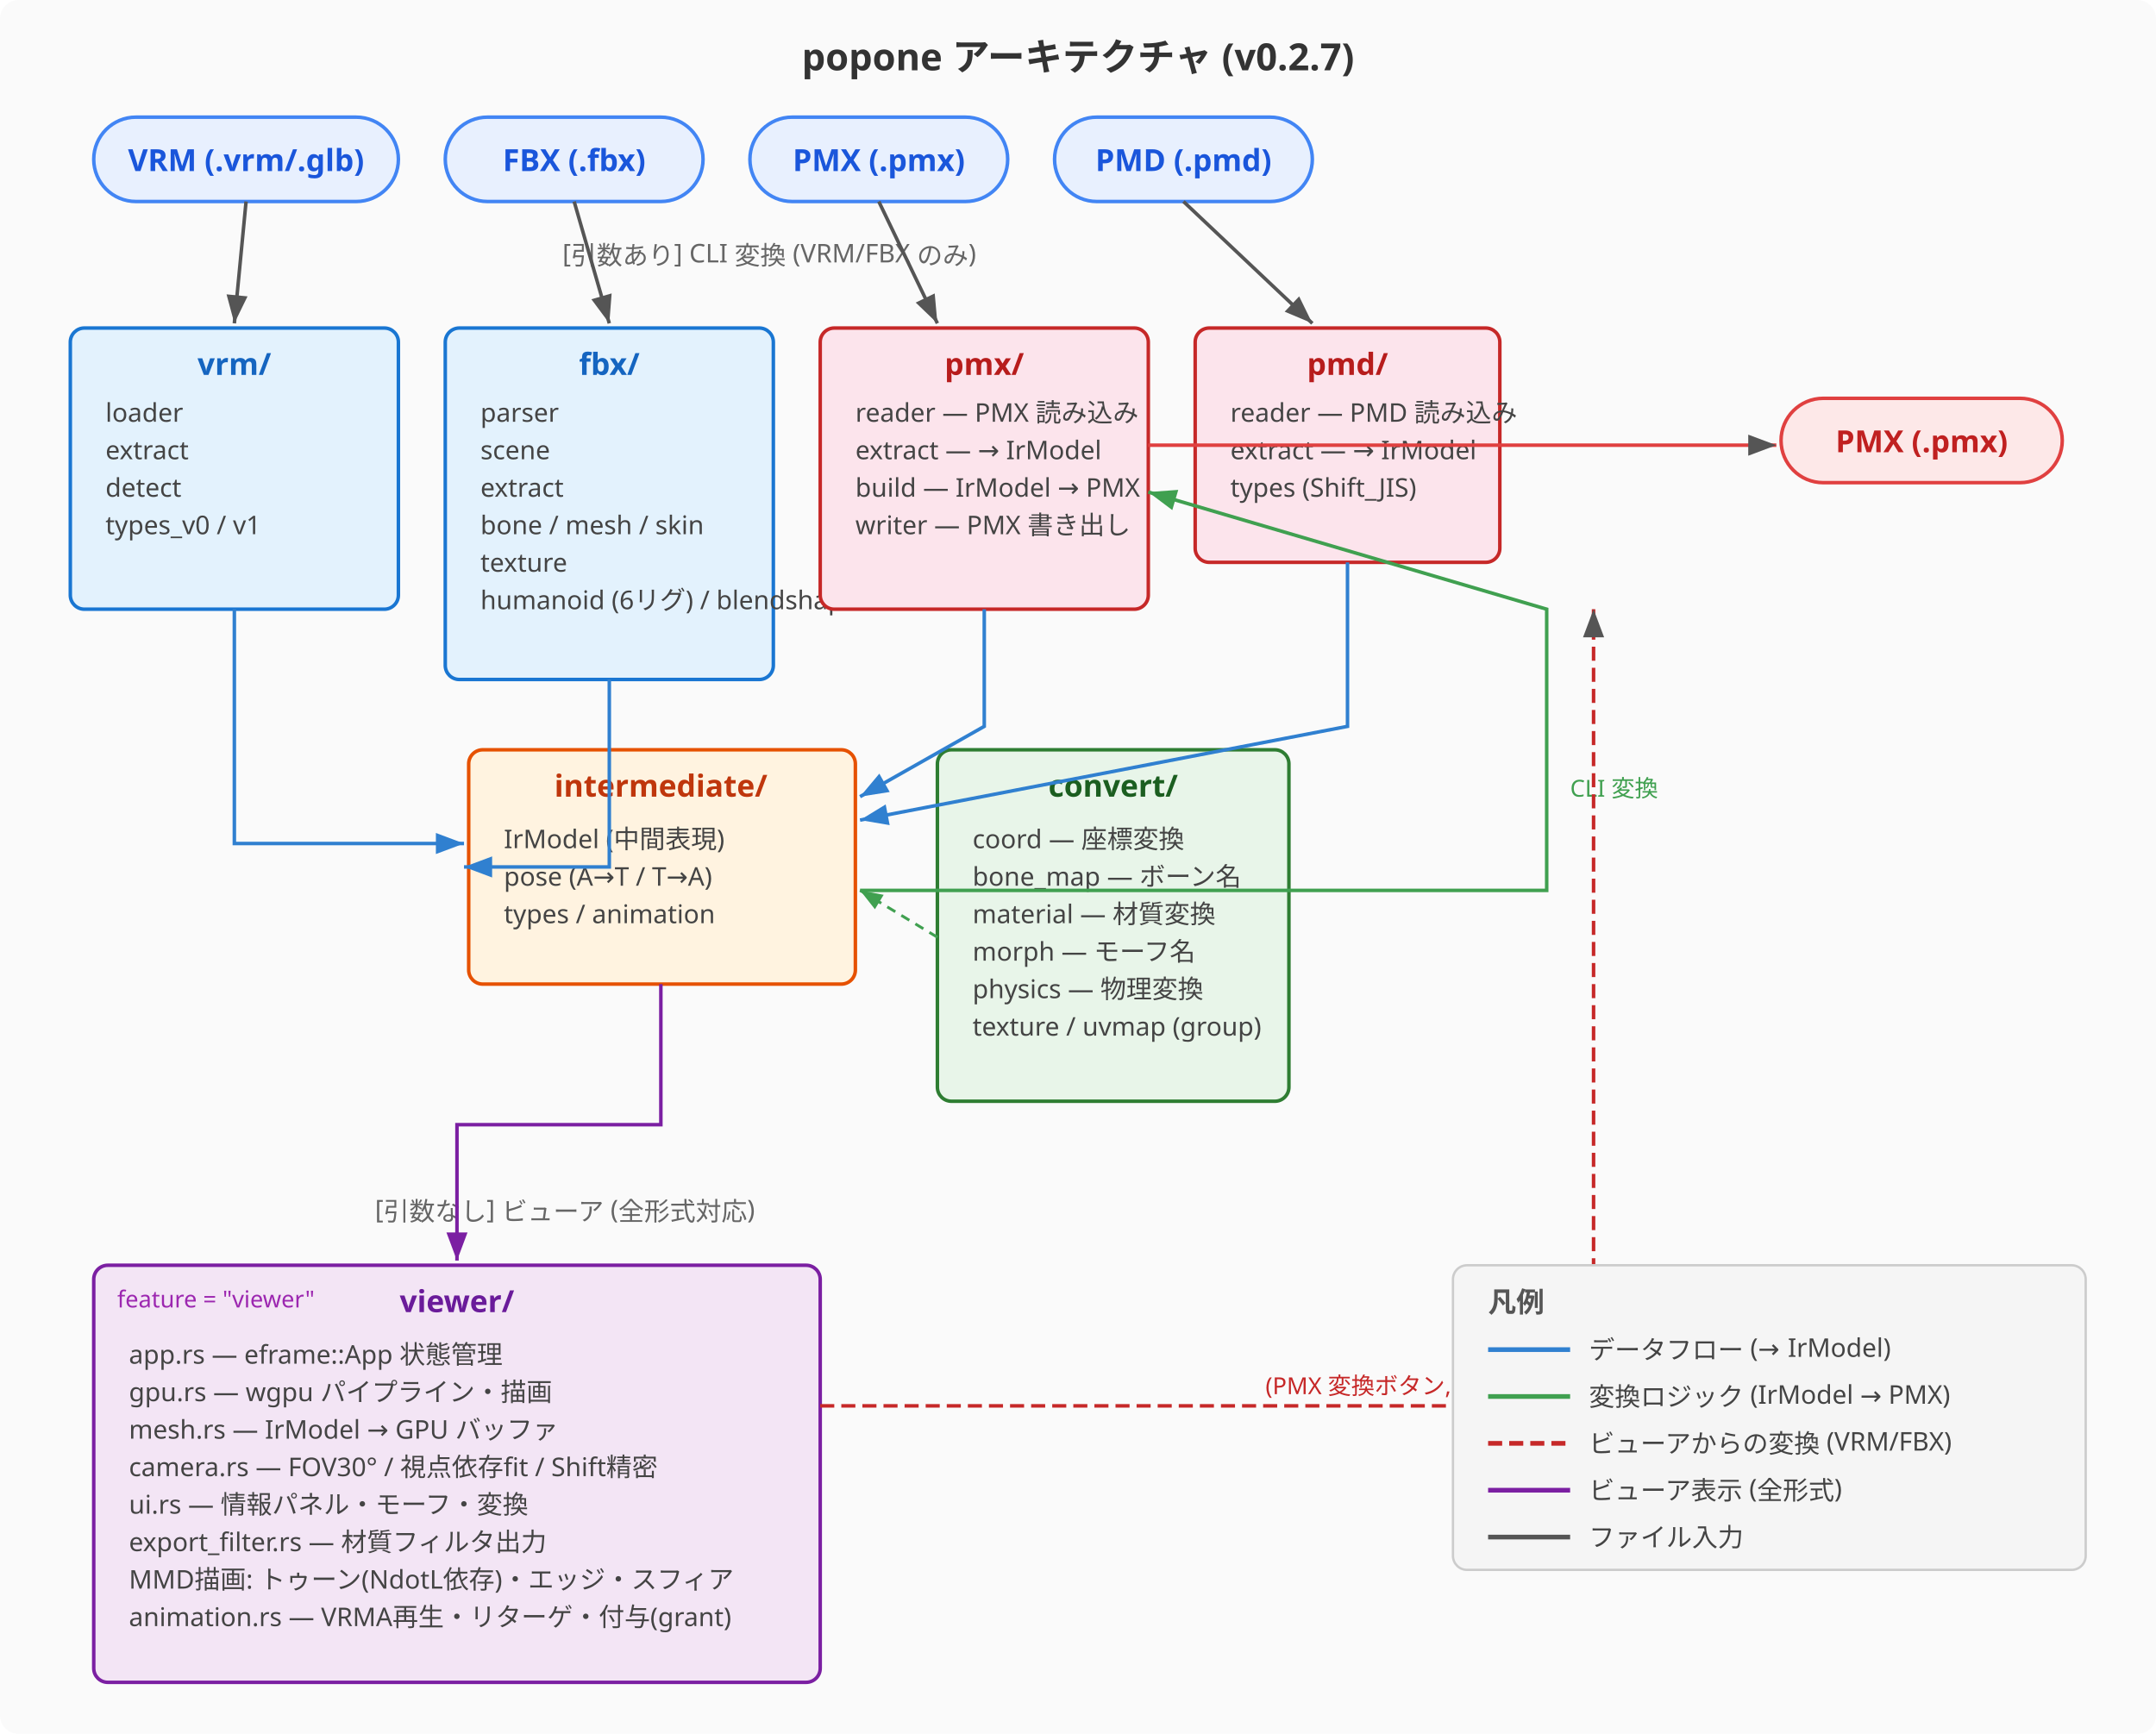
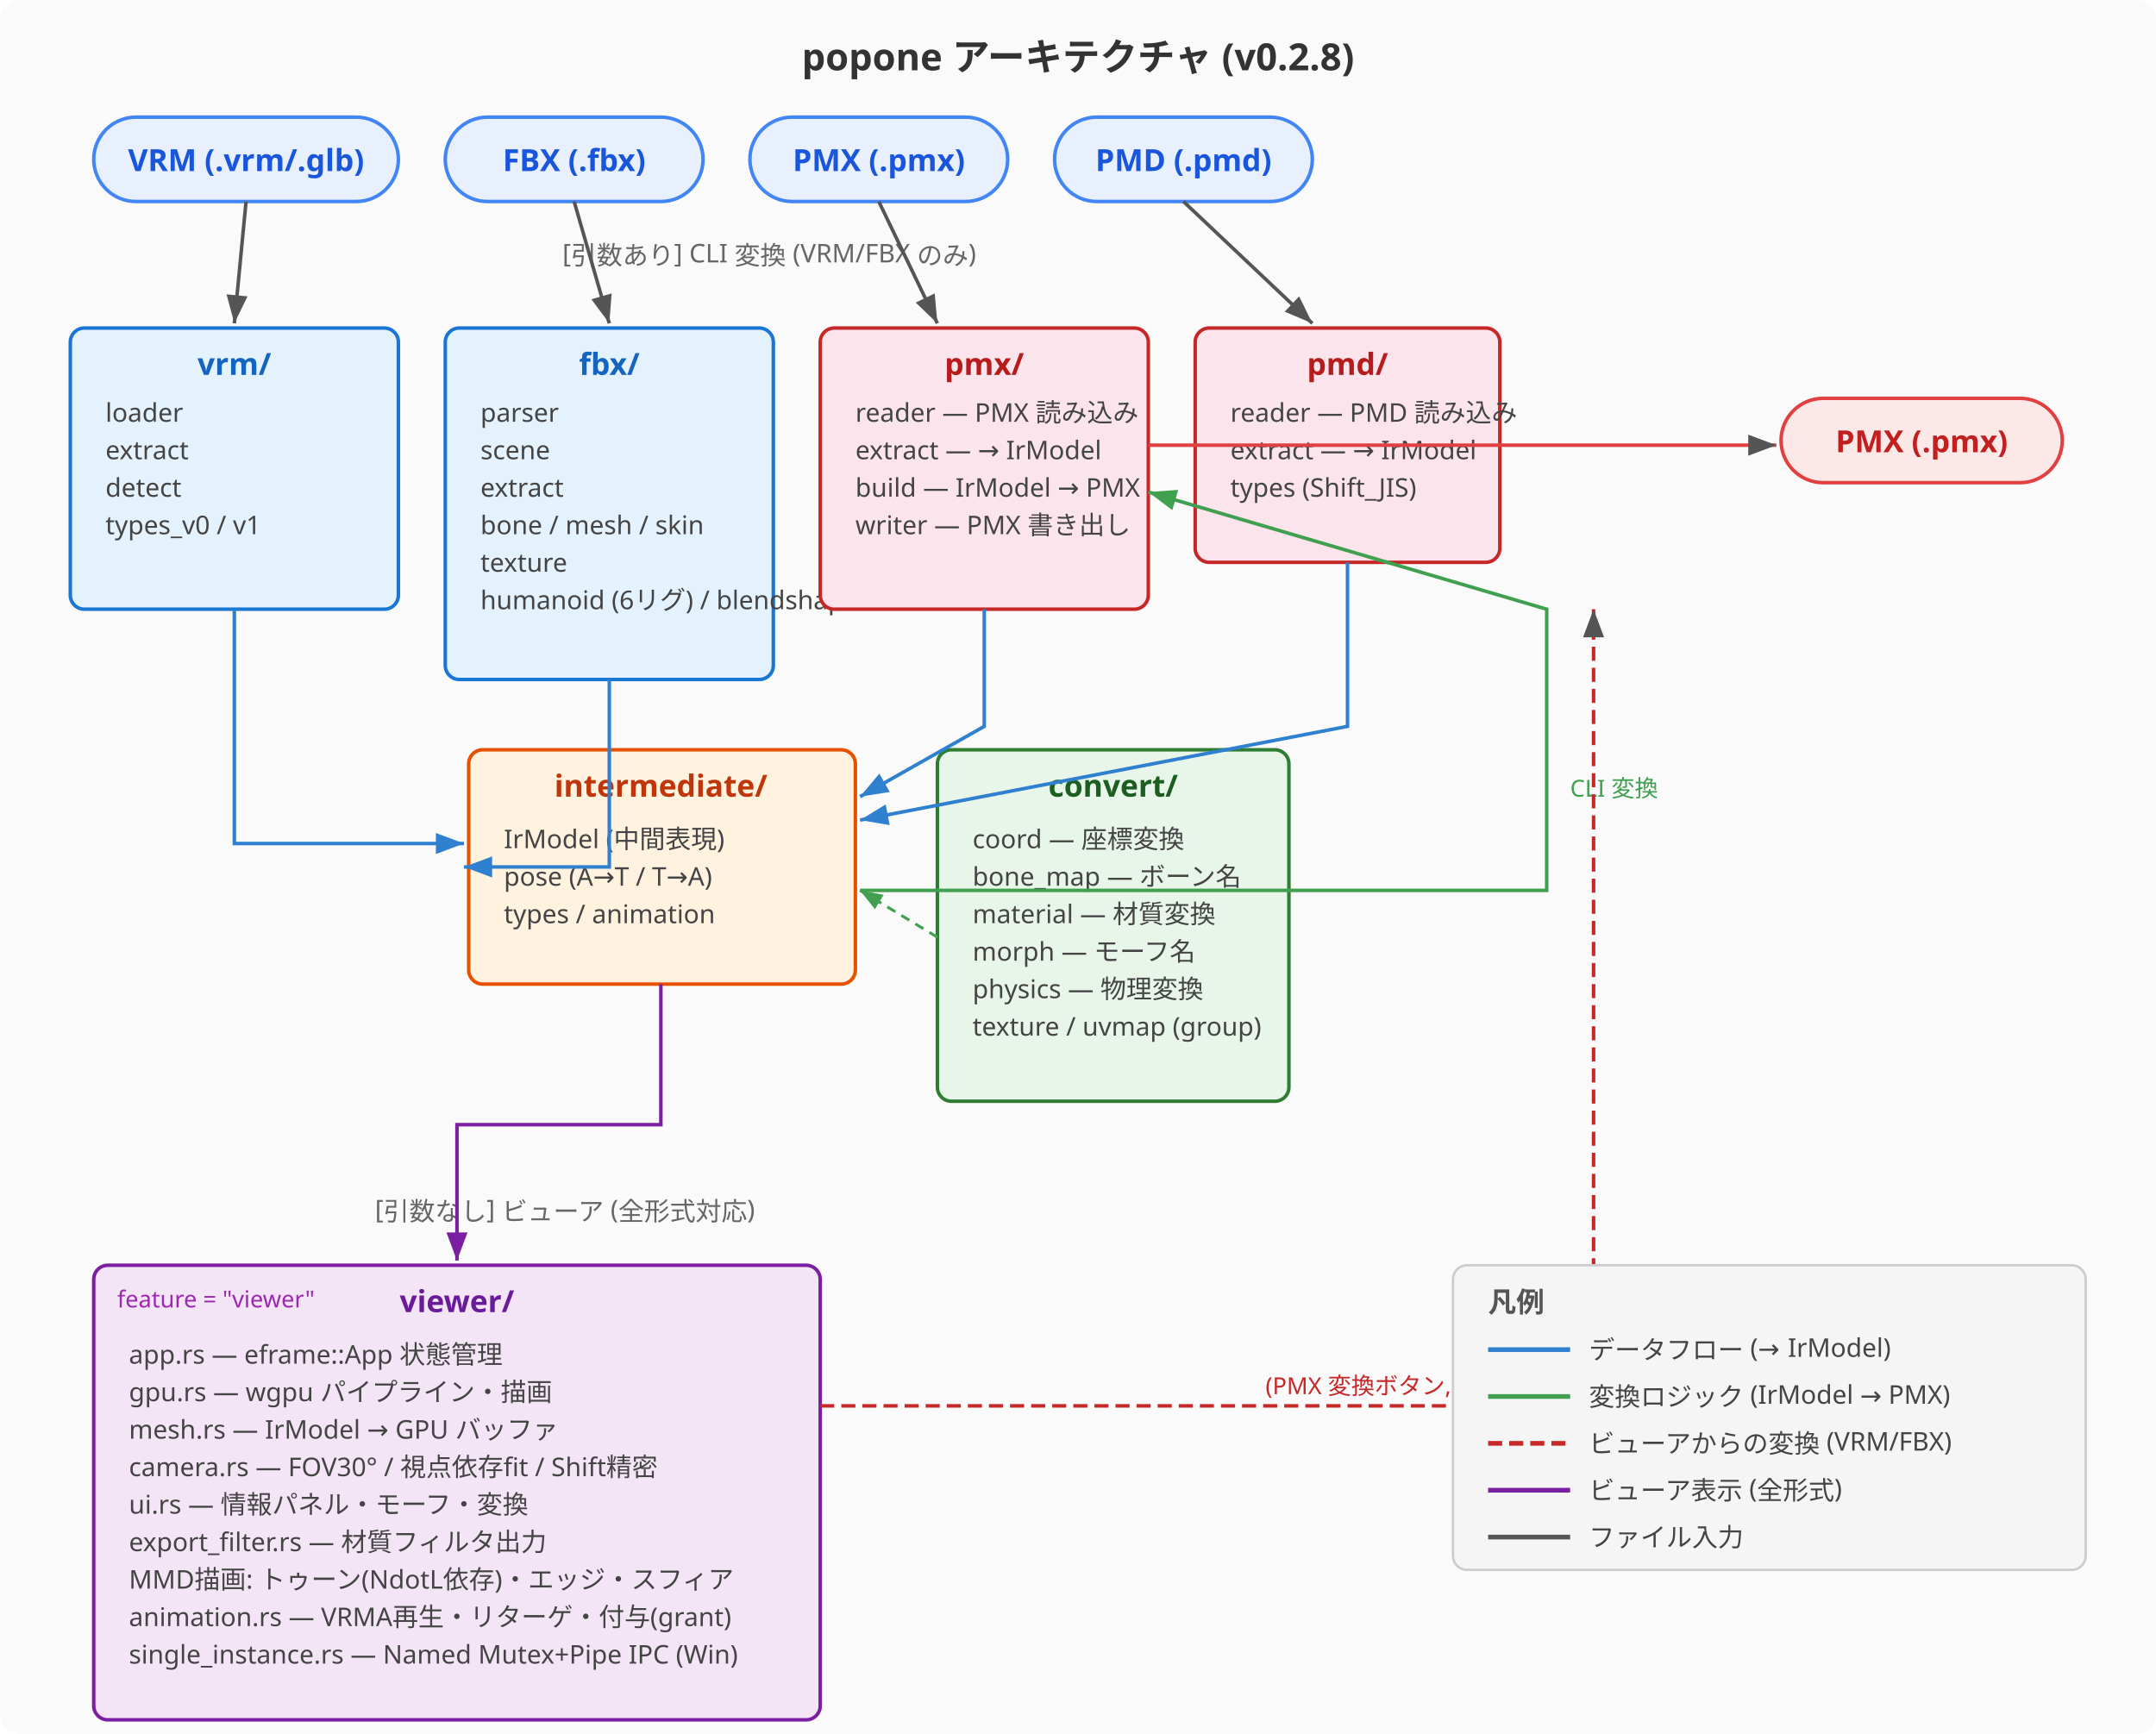
<svg xmlns="http://www.w3.org/2000/svg" viewBox="0 0 920 740" font-family="'Segoe UI','Noto Sans JP',sans-serif" font-size="13">
  <defs>
    <marker id="arrow" markerWidth="8" markerHeight="6" refX="8" refY="3" orient="auto">
      <path d="M0,0 L8,3 L0,6" fill="#555" />
    </marker>
    <marker id="arrow-blue" markerWidth="8" markerHeight="6" refX="8" refY="3" orient="auto">
      <path d="M0,0 L8,3 L0,6" fill="#3080D0" />
    </marker>
    <marker id="arrow-green" markerWidth="8" markerHeight="6" refX="8" refY="3" orient="auto">
      <path d="M0,0 L8,3 L0,6" fill="#40A050" />
    </marker>
    <marker id="arrow-purple" markerWidth="8" markerHeight="6" refX="8" refY="3" orient="auto">
      <path d="M0,0 L8,3 L0,6" fill="#7B1FA2" />
    </marker>
  </defs>
  <rect width="920" height="740" fill="#FAFAFA" rx="8" />
-   <text x="460" y="30" text-anchor="middle" font-size="16" font-weight="bold" fill="#333">popone アーキテクチャ (v0.2.7)</text>
+   <text x="460" y="30" text-anchor="middle" font-size="16" font-weight="bold" fill="#333">popone アーキテクチャ (v0.2.8)</text>
  <rect x="40" y="50" width="130" height="36" rx="18" fill="#E8F0FE" stroke="#4285F4" stroke-width="1.5" />
  <text x="105" y="73" text-anchor="middle" font-weight="bold" fill="#1A56DB">VRM (.vrm/.glb)</text>
  <rect x="190" y="50" width="110" height="36" rx="18" fill="#E8F0FE" stroke="#4285F4" stroke-width="1.5" />
  <text x="245" y="73" text-anchor="middle" font-weight="bold" fill="#1A56DB">FBX (.fbx)</text>
  <rect x="320" y="50" width="110" height="36" rx="18" fill="#E8F0FE" stroke="#4285F4" stroke-width="1.5" />
  <text x="375" y="73" text-anchor="middle" font-weight="bold" fill="#1A56DB">PMX (.pmx)</text>
  <rect x="450" y="50" width="110" height="36" rx="18" fill="#E8F0FE" stroke="#4285F4" stroke-width="1.5" />
  <text x="505" y="73" text-anchor="middle" font-weight="bold" fill="#1A56DB">PMD (.pmd)</text>
  <rect x="760" y="170" width="120" height="36" rx="18" fill="#FDE8E8" stroke="#E04040" stroke-width="1.5" />
  <text x="820" y="193" text-anchor="middle" font-weight="bold" fill="#C02020">PMX (.pmx)</text>
  <text x="240" y="112" font-size="11" fill="#666">[引数あり] CLI 変換 (VRM/FBX のみ)</text>
  <text x="160" y="520" font-size="11" fill="#666">[引数なし] ビューア (全形式対応)</text>
  <rect x="30" y="140" width="140" height="120" rx="6" fill="#E3F2FD" stroke="#1976D2" stroke-width="1.5" />
  <text x="100" y="160" text-anchor="middle" font-weight="bold" fill="#1565C0">vrm/</text>
  <text x="45" y="180" font-size="11" fill="#444">loader</text>
  <text x="45" y="196" font-size="11" fill="#444">extract</text>
  <text x="45" y="212" font-size="11" fill="#444">detect</text>
  <text x="45" y="228" font-size="11" fill="#444">types_v0 / v1</text>
  <rect x="190" y="140" width="140" height="150" rx="6" fill="#E3F2FD" stroke="#1976D2" stroke-width="1.5" />
  <text x="260" y="160" text-anchor="middle" font-weight="bold" fill="#1565C0">fbx/</text>
  <text x="205" y="180" font-size="11" fill="#444">parser</text>
  <text x="205" y="196" font-size="11" fill="#444">scene</text>
  <text x="205" y="212" font-size="11" fill="#444">extract</text>
  <text x="205" y="228" font-size="11" fill="#444">bone / mesh / skin</text>
  <text x="205" y="244" font-size="11" fill="#444">texture</text>
  <text x="205" y="260" font-size="11" fill="#444">humanoid (6リグ) / blendshape</text>
  <rect x="350" y="140" width="140" height="120" rx="6" fill="#FCE4EC" stroke="#C62828" stroke-width="1.5" />
  <text x="420" y="160" text-anchor="middle" font-weight="bold" fill="#B71C1C">pmx/</text>
  <text x="365" y="180" font-size="11" fill="#444">reader — PMX 読み込み</text>
  <text x="365" y="196" font-size="11" fill="#444">extract — → IrModel</text>
  <text x="365" y="212" font-size="11" fill="#444">build — IrModel → PMX</text>
  <text x="365" y="228" font-size="11" fill="#444">writer — PMX 書き出し</text>
  <rect x="510" y="140" width="130" height="100" rx="6" fill="#FCE4EC" stroke="#C62828" stroke-width="1.5" />
  <text x="575" y="160" text-anchor="middle" font-weight="bold" fill="#B71C1C">pmd/</text>
  <text x="525" y="180" font-size="11" fill="#444">reader — PMD 読み込み</text>
  <text x="525" y="196" font-size="11" fill="#444">extract — → IrModel</text>
  <text x="525" y="212" font-size="11" fill="#444">types (Shift_JIS)</text>
  <rect x="200" y="320" width="165" height="100" rx="6" fill="#FFF3E0" stroke="#E65100" stroke-width="1.5" />
  <text x="282" y="340" text-anchor="middle" font-weight="bold" fill="#BF360C">intermediate/</text>
  <text x="215" y="362" font-size="11" fill="#444">IrModel (中間表現)</text>
  <text x="215" y="378" font-size="11" fill="#444">pose (A→T / T→A)</text>
  <text x="215" y="394" font-size="11" fill="#444">types / animation</text>
  <rect x="400" y="320" width="150" height="150" rx="6" fill="#E8F5E9" stroke="#2E7D32" stroke-width="1.5" />
  <text x="475" y="340" text-anchor="middle" font-weight="bold" fill="#1B5E20">convert/</text>
  <text x="415" y="362" font-size="11" fill="#444">coord — 座標変換</text>
  <text x="415" y="378" font-size="11" fill="#444">bone_map — ボーン名</text>
  <text x="415" y="394" font-size="11" fill="#444">material — 材質変換</text>
  <text x="415" y="410" font-size="11" fill="#444">morph — モーフ名</text>
  <text x="415" y="426" font-size="11" fill="#444">physics — 物理変換</text>
  <text x="415" y="442" font-size="11" fill="#444">texture / uvmap (group)</text>
-   <rect x="40" y="540" width="310" height="178" rx="6" fill="#F3E5F5" stroke="#7B1FA2" stroke-width="1.5" />
+   <rect x="40" y="540" width="310" height="194" rx="6" fill="#F3E5F5" stroke="#7B1FA2" stroke-width="1.5" />
  <text x="195" y="560" text-anchor="middle" font-weight="bold" fill="#6A1B9A">viewer/</text>
  <text x="50" y="558" font-size="10" fill="#9C27B0">feature = "viewer"</text>
  <text x="55" y="582" font-size="11" fill="#444">app.rs — eframe::App 状態管理</text>
  <text x="55" y="598" font-size="11" fill="#444">gpu.rs — wgpu パイプライン・描画</text>
  <text x="55" y="614" font-size="11" fill="#444">mesh.rs — IrModel → GPU バッファ</text>
  <text x="55" y="630" font-size="11" fill="#444">camera.rs — FOV30° / 視点依存fit / Shift精密</text>
  <text x="55" y="646" font-size="11" fill="#444">ui.rs — 情報パネル・モーフ・変換</text>
  <text x="55" y="662" font-size="11" fill="#444">export_filter.rs — 材質フィルタ出力</text>
  <text x="55" y="678" font-size="11" fill="#444">MMD描画: トゥーン(NdotL依存)・エッジ・スフィア</text>
  <text x="55" y="694" font-size="11" fill="#444">animation.rs — VRMA再生・リターゲ・付与(grant)</text>
+   <text x="55" y="710" font-size="11" fill="#444">single_instance.rs — Named Mutex+Pipe IPC (Win)</text>
  <line x1="105" y1="86" x2="100" y2="138" stroke="#555" stroke-width="1.5" marker-end="url(#arrow)" />
  <line x1="245" y1="86" x2="260" y2="138" stroke="#555" stroke-width="1.5" marker-end="url(#arrow)" />
  <line x1="375" y1="86" x2="400" y2="138" stroke="#555" stroke-width="1.5" marker-end="url(#arrow)" />
  <line x1="505" y1="86" x2="560" y2="138" stroke="#555" stroke-width="1.5" marker-end="url(#arrow)" />
  <path d="M100,260 L100,360 L198,360" fill="none" stroke="#3080D0" stroke-width="1.5" marker-end="url(#arrow-blue)" />
  <path d="M260,290 L260,370 L198,370" fill="none" stroke="#3080D0" stroke-width="1.5" marker-end="url(#arrow-blue)" />
  <path d="M420,260 L420,310 L367,340" fill="none" stroke="#3080D0" stroke-width="1.5" marker-end="url(#arrow-blue)" />
  <path d="M575,240 L575,310 L367,350" fill="none" stroke="#3080D0" stroke-width="1.5" marker-end="url(#arrow-blue)" />
  <path d="M367,380 L660,380 L660,260 L490,210" fill="none" stroke="#40A050" stroke-width="1.5" marker-end="url(#arrow-green)" />
  <text x="670" y="340" font-size="10" fill="#40A050">CLI 変換</text>
  <path d="M490,190 L660,190 L758,190" fill="none" stroke="#E04040" stroke-width="1.5" marker-end="url(#arrow)" />
  <line x1="400" y1="400" x2="367" y2="380" stroke="#40A050" stroke-width="1.2" stroke-dasharray="4,3" marker-end="url(#arrow-green)" />
  <path d="M282,420 L282,480 L195,480 L195,538" fill="none" stroke="#7B1FA2" stroke-width="1.5" marker-end="url(#arrow-purple)" />
  <path d="M350,600 L680,600 L680,260" fill="none" stroke="#C62828" stroke-width="1.5" stroke-dasharray="6,3" marker-end="url(#arrow)" />
  <text x="540" y="595" font-size="10" fill="#C62828">(PMX 変換ボタン, VRM/FBX のみ)</text>
  <rect x="620" y="540" width="270" height="130" rx="6" fill="#F5F5F5" stroke="#CCC" stroke-width="1" />
  <text x="635" y="560" font-size="12" font-weight="bold" fill="#555">凡例</text>
  <line x1="635" y1="576" x2="670" y2="576" stroke="#3080D0" stroke-width="2" />
  <text x="678" y="580" font-size="11" fill="#444">データフロー (→ IrModel)</text>
  <line x1="635" y1="596" x2="670" y2="596" stroke="#40A050" stroke-width="2" />
  <text x="678" y="600" font-size="11" fill="#444">変換ロジック (IrModel → PMX)</text>
  <line x1="635" y1="616" x2="670" y2="616" stroke="#C62828" stroke-width="2" stroke-dasharray="6,3" />
  <text x="678" y="620" font-size="11" fill="#444">ビューアからの変換 (VRM/FBX)</text>
  <line x1="635" y1="636" x2="670" y2="636" stroke="#7B1FA2" stroke-width="2" />
  <text x="678" y="640" font-size="11" fill="#444">ビューア表示 (全形式)</text>
  <line x1="635" y1="656" x2="670" y2="656" stroke="#555" stroke-width="2" />
  <text x="678" y="660" font-size="11" fill="#444">ファイル入力</text>
</svg>
